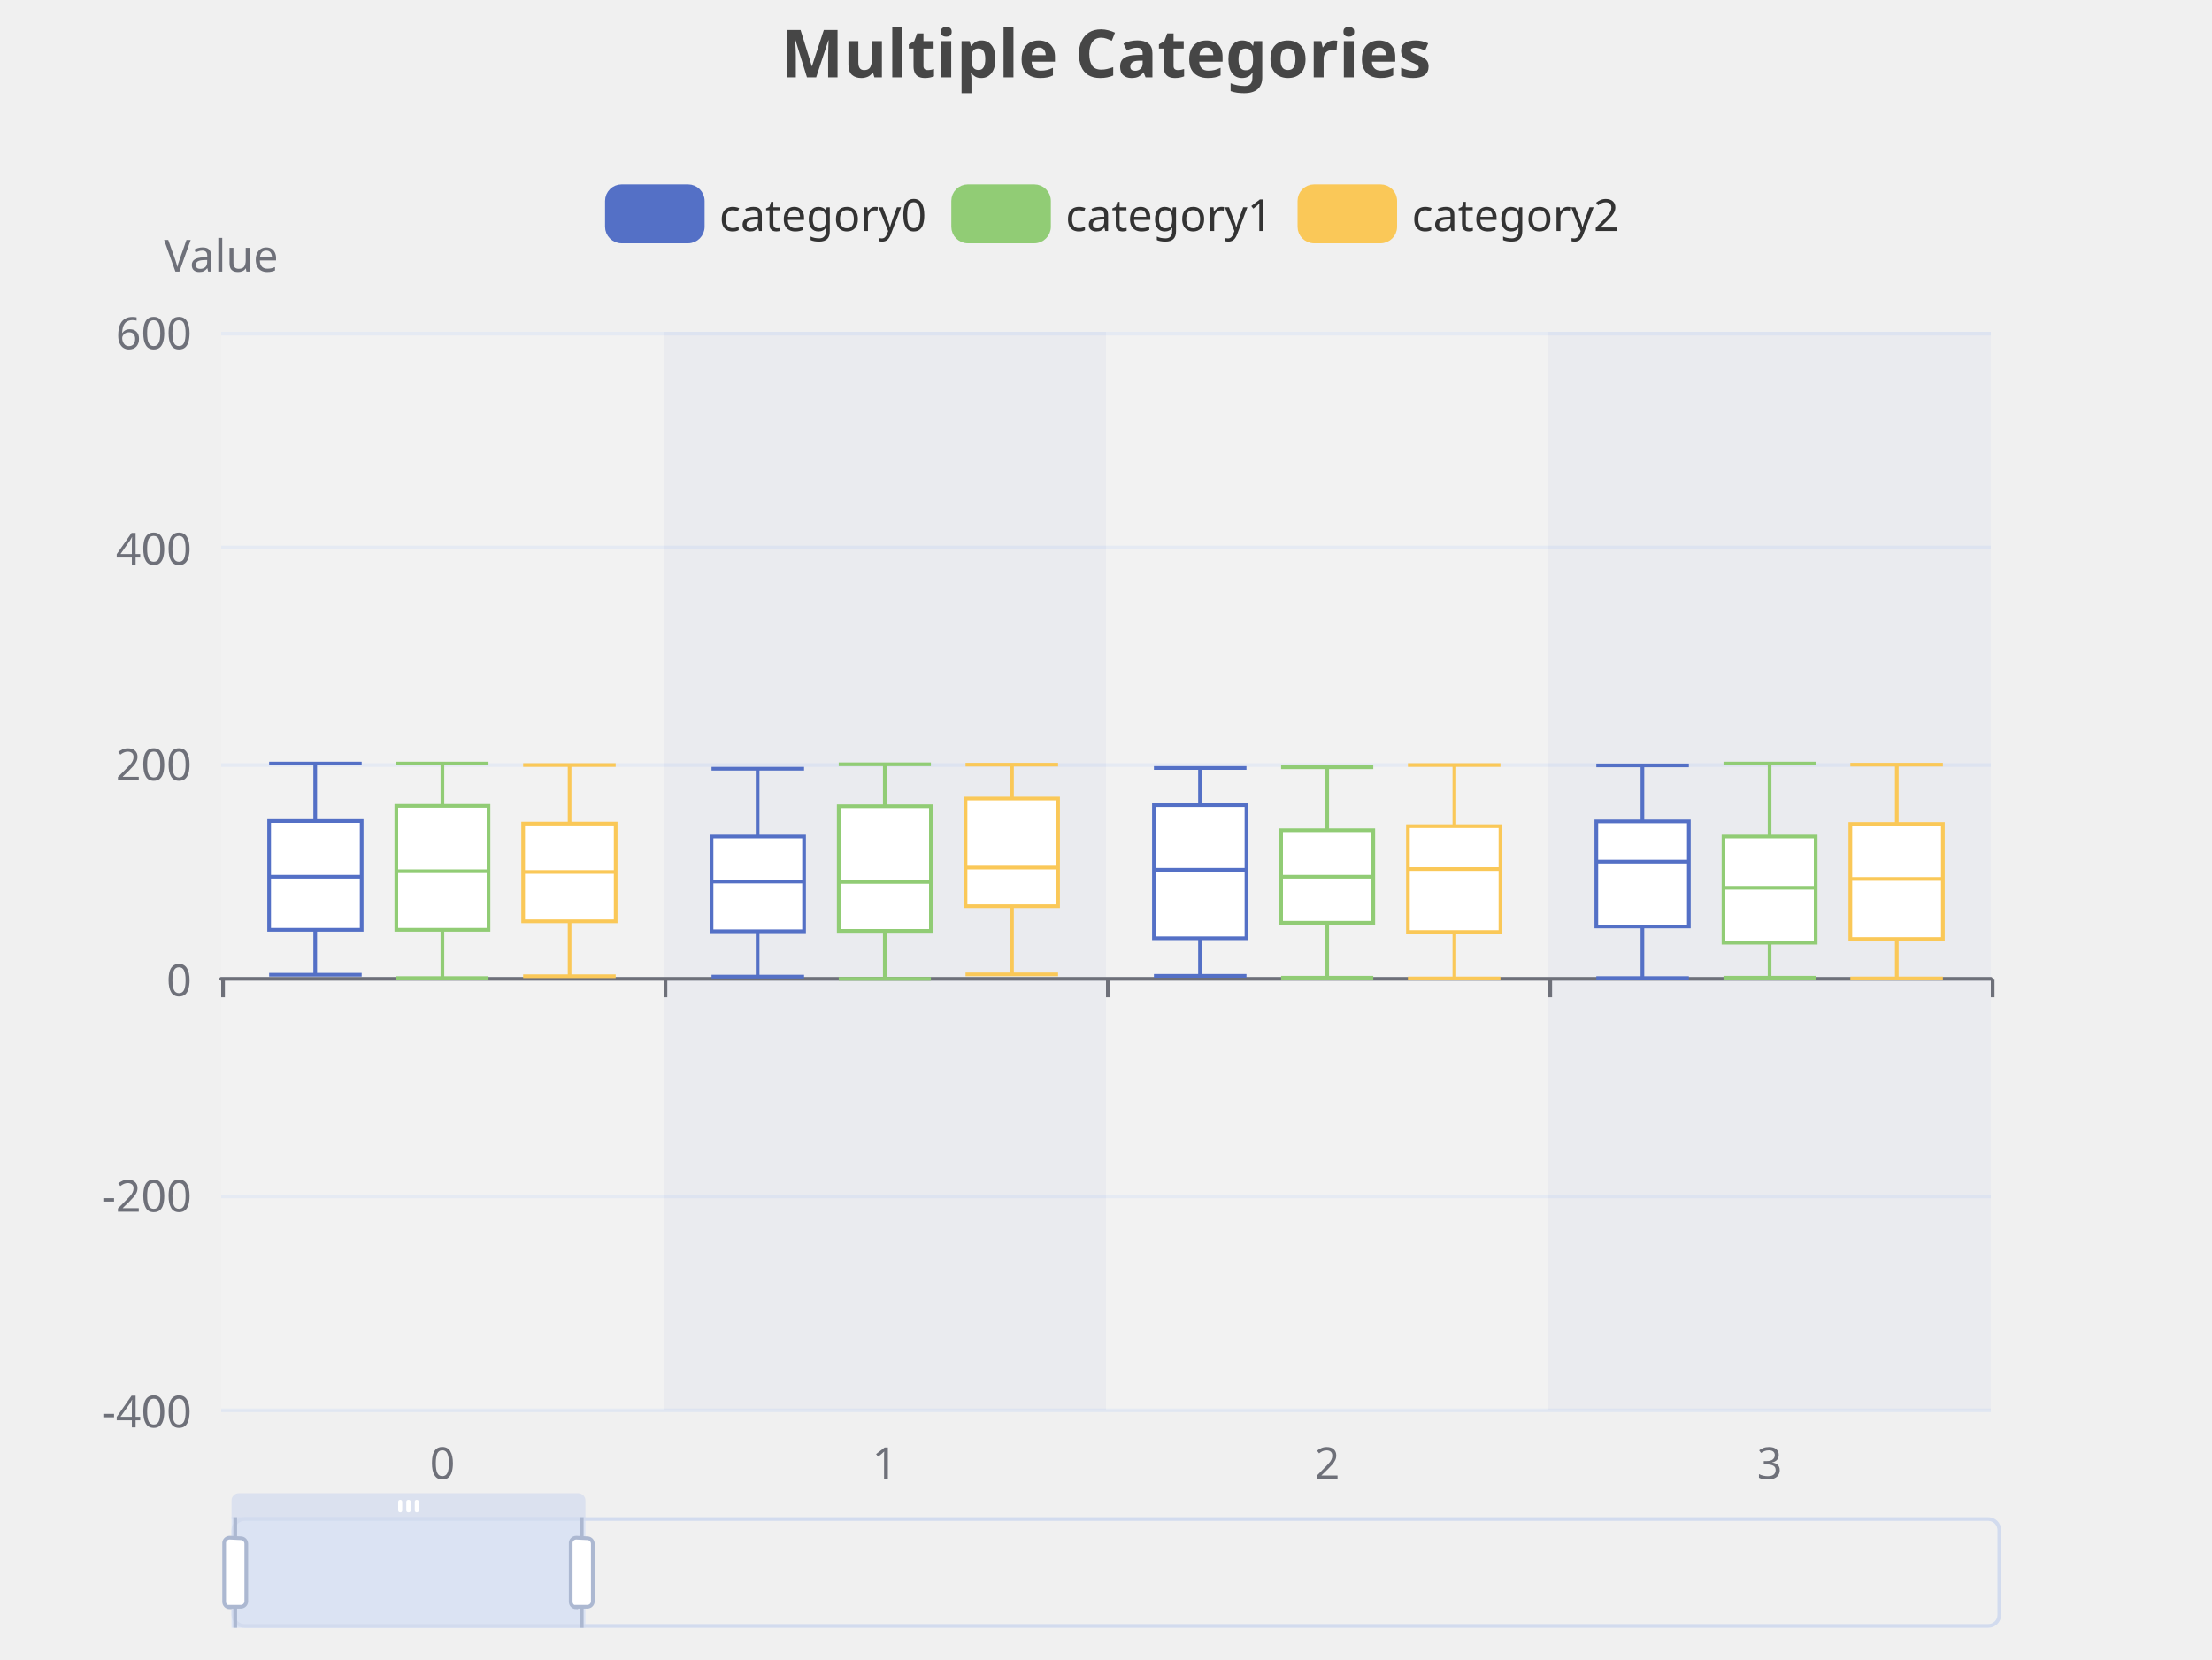
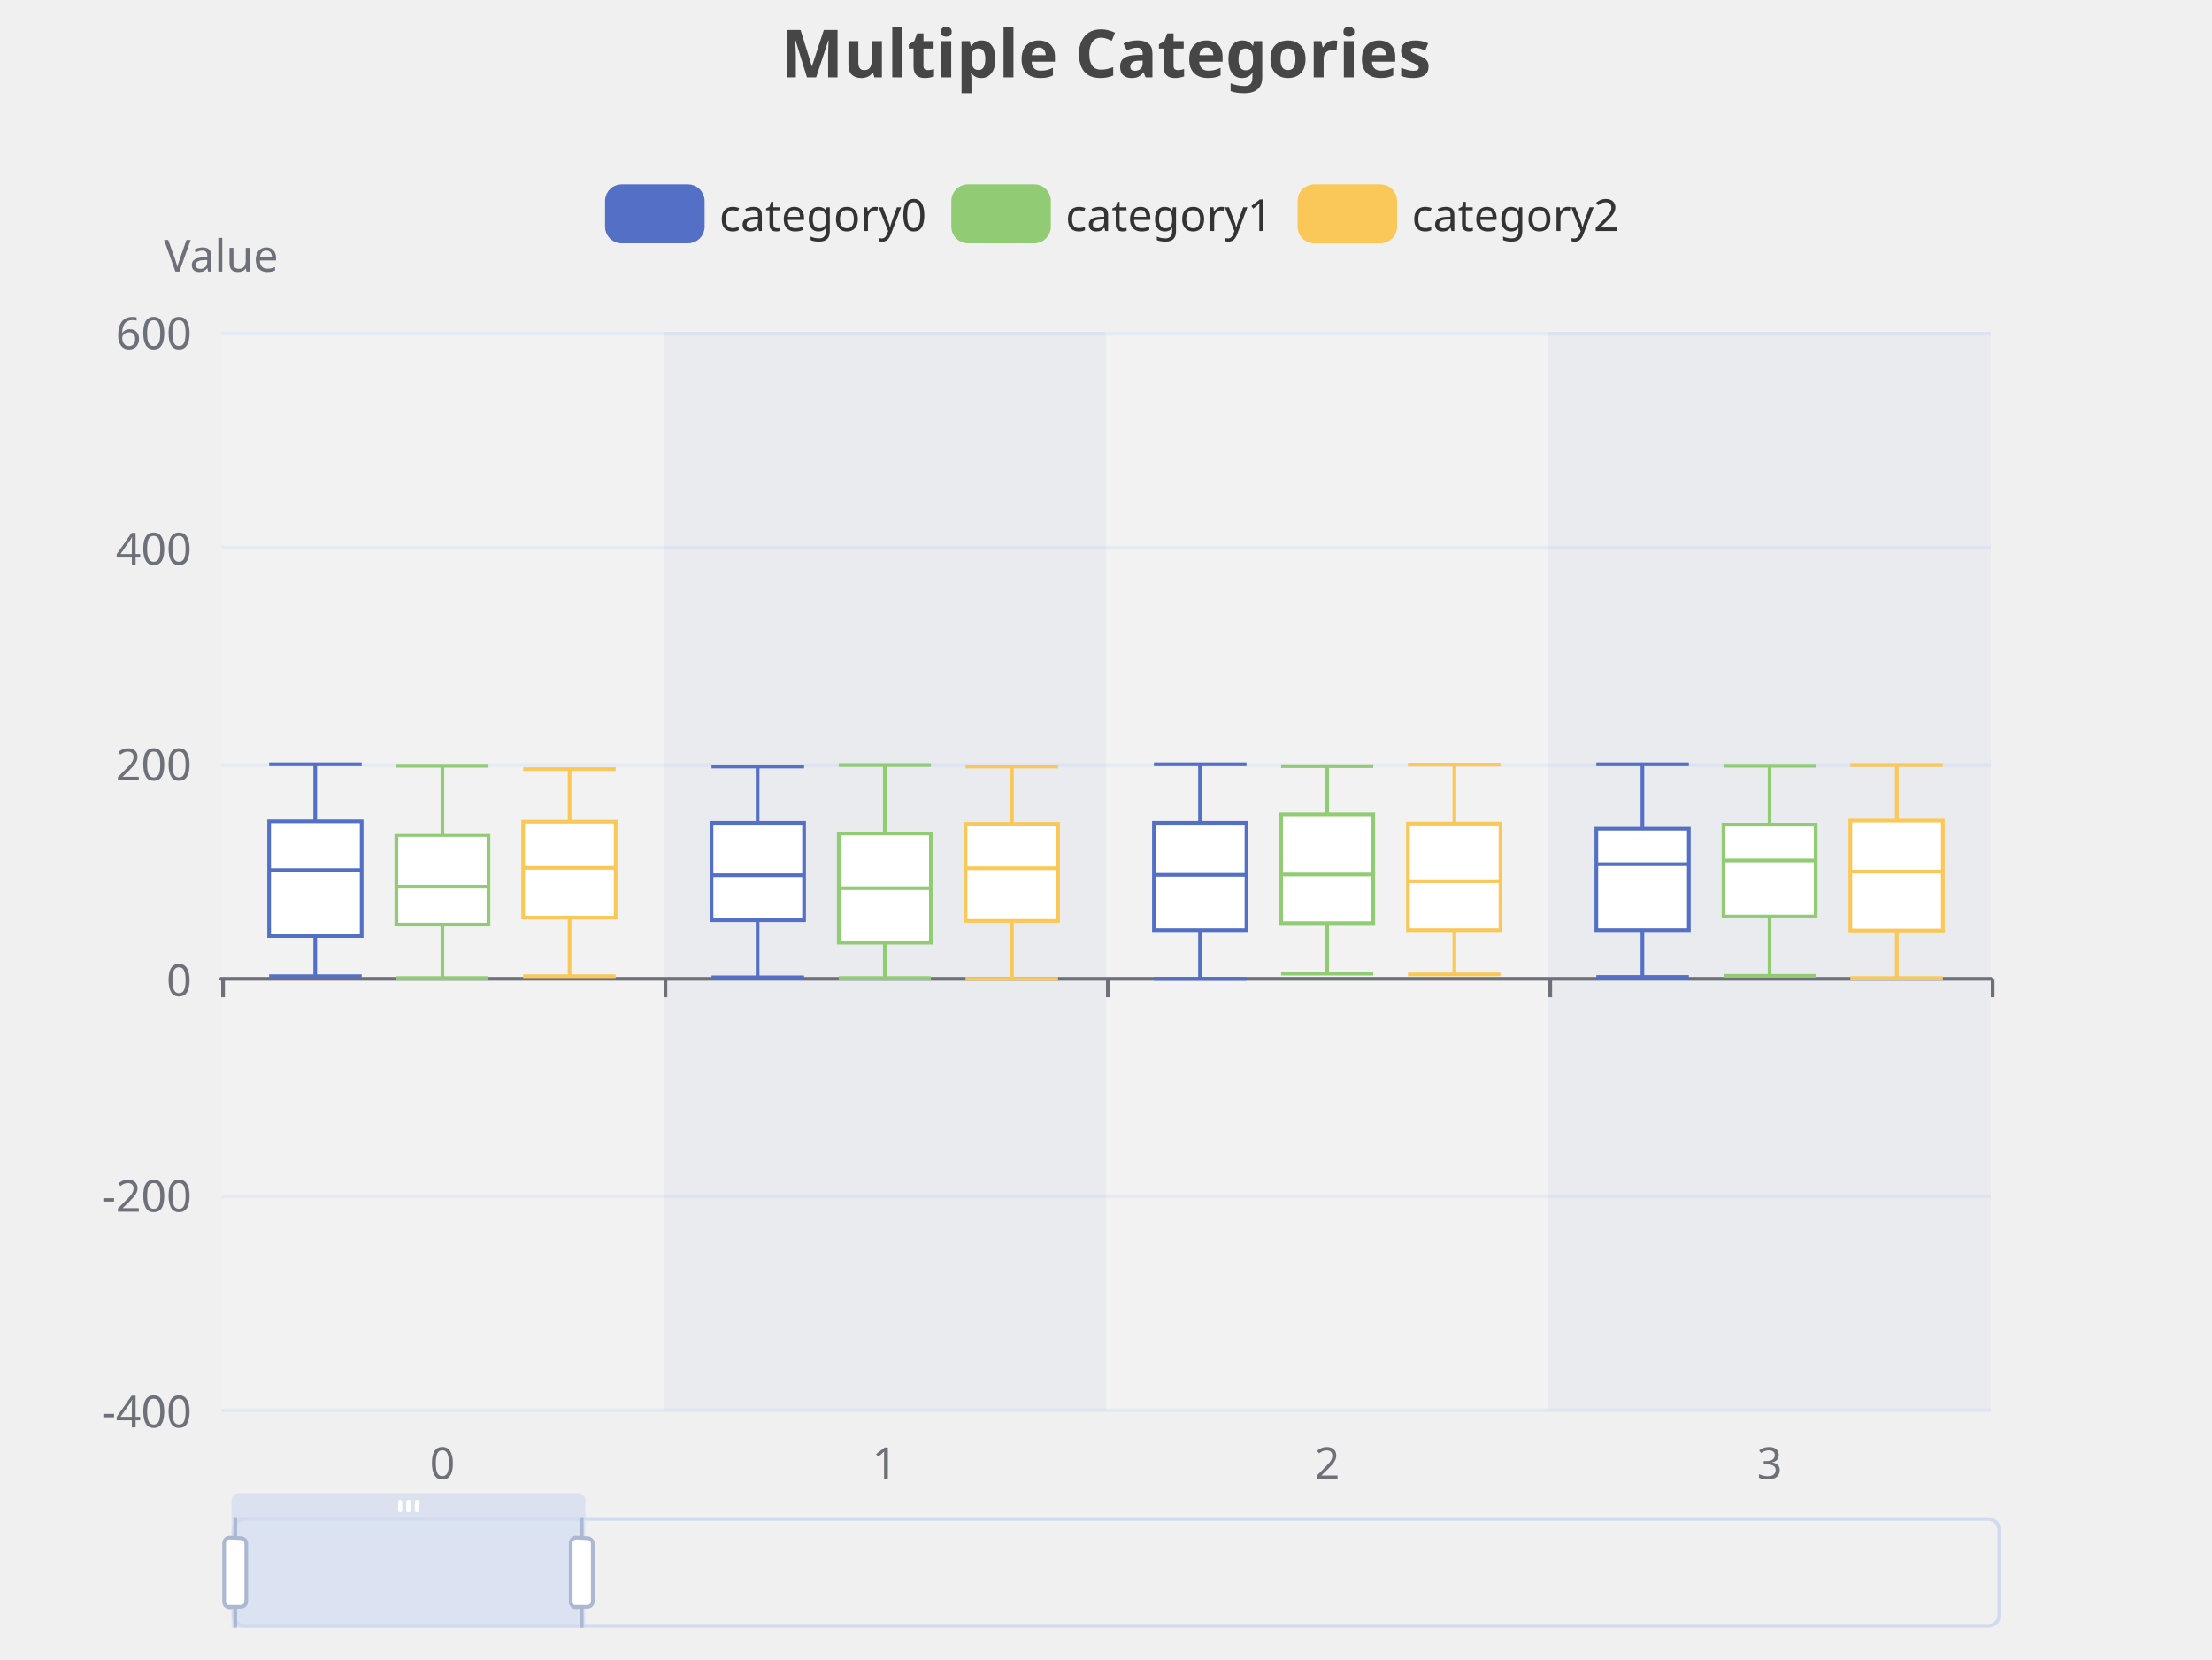
<svg xmlns="http://www.w3.org/2000/svg" width="600" height="450" version="1.1" baseProfile="full" viewBox="0 0 600 450">
-   <rect width="600" height="450" x="0" y="0" id="0" fill="none" />
-   <path d="M60 382.5L540 382.5" fill="none" stroke="#E0E6F1" />
-   <path d="M60 324.5L540 324.5" fill="none" stroke="#E0E6F1" />
-   <path d="M60 265.5L540 265.5" fill="none" stroke="#E0E6F1" />
-   <path d="M60 207.5L540 207.5" fill="none" stroke="#E0E6F1" />
-   <path d="M60 148.5L540 148.5" fill="none" stroke="#E0E6F1" />
-   <path d="M60 90.5L540 90.5" fill="none" stroke="#E0E6F1" />
-   <path d="M60 90l120 0l0 292.5l-120 0Z" fill="rgb(250,250,250)" fill-opacity="0.2" />
-   <path d="M180 90l120 0l0 292.5l-120 0Z" fill="rgb(210,219,238)" fill-opacity="0.2" />
-   <path d="M300 90l120 0l0 292.5l-120 0Z" fill="rgb(250,250,250)" fill-opacity="0.2" />
-   <path d="M420 90l120 0l0 292.5l-120 0Z" fill="rgb(210,219,238)" fill-opacity="0.2" />
+   <rect width="600" height="450" x="0" y="0" fill="none" />
+   <path d="M60 382.5L540 382.5" fill="transparent" stroke="#E0E6F1" class="zr13-cls-45" />
+   <path d="M60 324.5L540 324.5" fill="transparent" stroke="#E0E6F1" class="zr13-cls-45" />
+   <path d="M60 265.5L540 265.5" fill="transparent" stroke="#E0E6F1" class="zr13-cls-45" />
+   <path d="M60 207.5L540 207.5" fill="transparent" stroke="#E0E6F1" class="zr13-cls-45" />
+   <path d="M60 148.5L540 148.5" fill="transparent" stroke="#E0E6F1" class="zr13-cls-45" />
+   <path d="M60 90.5L540 90.5" fill="transparent" stroke="#E0E6F1" class="zr13-cls-45" />
+   <path d="M60 90l120 0l0 292.5l-120 0Z" fill="rgb(250,250,250)" fill-opacity="0.2" class="zr13-cls-45" />
+   <path d="M180 90l120 0l0 292.5l-120 0Z" fill="rgb(210,219,238)" fill-opacity="0.2" class="zr13-cls-45" />
+   <path d="M300 90l120 0l0 292.5l-120 0Z" fill="rgb(250,250,250)" fill-opacity="0.2" class="zr13-cls-45" />
+   <path d="M420 90l120 0l0 292.5l-120 0Z" fill="rgb(210,219,238)" fill-opacity="0.2" class="zr13-cls-45" />
  <text dominant-baseline="central" text-anchor="middle" style="font-size:12px;font-family:sans-serif;" y="-6" transform="translate(60 75)" fill="#6E7079">Value</text>
-   <path d="M60 265.5L540 265.5" fill="none" stroke="#6E7079" stroke-linecap="round" />
-   <path d="M60.5 265.5L60.5 270.5" fill="none" stroke="#6E7079" />
-   <path d="M180.5 265.5L180.5 270.5" fill="none" stroke="#6E7079" />
-   <path d="M300.5 265.5L300.5 270.5" fill="none" stroke="#6E7079" />
-   <path d="M420.5 265.5L420.5 270.5" fill="none" stroke="#6E7079" />
-   <path d="M540.5 265.5L540.5 270.5" fill="none" stroke="#6E7079" />
+   <path d="M60 265.5L540 265.5" fill="transparent" stroke="#6E7079" stroke-linecap="round" class="zr13-cls-45" />
+   <path d="M60.5 265.5L60.5 270.5" fill="transparent" stroke="#6E7079" class="zr13-cls-45" />
+   <path d="M180.5 265.5L180.5 270.5" fill="transparent" stroke="#6E7079" class="zr13-cls-45" />
+   <path d="M300.5 265.5L300.5 270.5" fill="transparent" stroke="#6E7079" class="zr13-cls-45" />
+   <path d="M420.5 265.5L420.5 270.5" fill="transparent" stroke="#6E7079" class="zr13-cls-45" />
+   <path d="M540.5 265.5L540.5 270.5" fill="transparent" stroke="#6E7079" class="zr13-cls-45" />
  <text dominant-baseline="central" text-anchor="end" style="font-size:12px;font-family:sans-serif;" transform="translate(52 382.5)" fill="#6E7079">-400</text>
  <text dominant-baseline="central" text-anchor="end" style="font-size:12px;font-family:sans-serif;" transform="translate(52 324)" fill="#6E7079">-200</text>
  <text dominant-baseline="central" text-anchor="end" style="font-size:12px;font-family:sans-serif;" transform="translate(52 265.5)" fill="#6E7079">0</text>
  <text dominant-baseline="central" text-anchor="end" style="font-size:12px;font-family:sans-serif;" transform="translate(52 207)" fill="#6E7079">200</text>
  <text dominant-baseline="central" text-anchor="end" style="font-size:12px;font-family:sans-serif;" transform="translate(52 148.5)" fill="#6E7079">400</text>
  <text dominant-baseline="central" text-anchor="end" style="font-size:12px;font-family:sans-serif;" transform="translate(52 90)" fill="#6E7079">600</text>
  <text dominant-baseline="central" text-anchor="middle" style="font-size:12px;font-family:sans-serif;" y="6" transform="translate(120 390.5)" fill="#6E7079">0</text>
  <text dominant-baseline="central" text-anchor="middle" style="font-size:12px;font-family:sans-serif;" y="6" transform="translate(240 390.5)" fill="#6E7079">1</text>
  <text dominant-baseline="central" text-anchor="middle" style="font-size:12px;font-family:sans-serif;" y="6" transform="translate(360 390.5)" fill="#6E7079">2</text>
  <text dominant-baseline="central" text-anchor="middle" style="font-size:12px;font-family:sans-serif;" y="6" transform="translate(480 390.5)" fill="#6E7079">3</text>
-   <path d="M73 252.2L98.1 252.2L98.1 222.7L73 222.7ZM85.5 264.4L85.5 252.2M85.5 207.1L85.5 222.7M73 264.4L98.1 264.4M73 207.1L98.1 207.1M73 237.8L98.1 237.8" fill="#fff" stroke="#5470c6" />
-   <path d="M193 252.6L218.1 252.6L218.1 226.9L193 226.9ZM205.5 264.9L205.5 252.6M205.5 208.5L205.5 226.9M193 264.9L218.1 264.9M193 208.5L218.1 208.5M193 239.1L218.1 239.1" fill="#fff" stroke="#5470c6" />
-   <path d="M313 254.5L338.1 254.5L338.1 218.4L313 218.4ZM325.5 264.7L325.5 254.5M325.5 208.3L325.5 218.4M313 264.7L338.1 264.7M313 208.3L338.1 208.3M313 235.9L338.1 235.9" fill="#fff" stroke="#5470c6" />
-   <path d="M433 251.3L458.1 251.3L458.1 222.8L433 222.8ZM445.5 265.3L445.5 251.3M445.5 207.6L445.5 222.8M433 265.3L458.1 265.3M433 207.6L458.1 207.6M433 233.7L458.1 233.7" fill="#fff" stroke="#5470c6" />
-   <path d="M107.5 252.2L132.5 252.2L132.5 218.6L107.5 218.6ZM120 265.3L120 252.2M120 207.1L120 218.6M107.5 265.3L132.5 265.3M107.5 207.1L132.5 207.1M107.5 236.3L132.5 236.3" fill="#fff" stroke="#91cc75" />
-   <path d="M227.5 252.5L252.5 252.5L252.5 218.7L227.5 218.7ZM240 265.5L240 252.5M240 207.3L240 218.7M227.5 265.5L252.5 265.5M227.5 207.3L252.5 207.3M227.5 239.2L252.5 239.2" fill="#fff" stroke="#91cc75" />
-   <path d="M347.5 250.3L372.5 250.3L372.5 225.2L347.5 225.2ZM360 265.2L360 250.3M360 208.1L360 225.2M347.5 265.2L372.5 265.2M347.5 208.1L372.5 208.1M347.5 237.8L372.5 237.8" fill="#fff" stroke="#91cc75" />
-   <path d="M467.5 255.7L492.5 255.7L492.5 226.9L467.5 226.9ZM480 265.2L480 255.7M480 207.1L480 226.9M467.5 265.2L492.5 265.2M467.5 207.1L492.5 207.1M467.5 240.8L492.5 240.8" fill="#fff" stroke="#91cc75" />
-   <path d="M141.9 249.9L167 249.9L167 223.4L141.9 223.4ZM154.5 264.8L154.5 249.9M154.5 207.5L154.5 223.4M141.9 264.8L167 264.8M141.9 207.5L167 207.5M141.9 236.5L167 236.5" fill="#fff" stroke="#fac858" />
-   <path d="M261.9 245.8L287 245.8L287 216.6L261.9 216.6ZM274.5 264.3L274.5 245.8M274.5 207.4L274.5 216.6M261.9 264.3L287 264.3M261.9 207.4L287 207.4M261.9 235.3L287 235.3" fill="#fff" stroke="#fac858" />
-   <path d="M381.9 252.8L407 252.8L407 224.1L381.9 224.1ZM394.5 265.4L394.5 252.8M394.5 207.5L394.5 224.1M381.9 265.4L407 265.4M381.9 207.5L407 207.5M381.9 235.7L407 235.7" fill="#fff" stroke="#fac858" />
-   <path d="M501.9 254.7L527 254.7L527 223.5L501.9 223.5ZM514.5 265.4L514.5 254.7M514.5 207.4L514.5 223.5M501.9 265.4L527 265.4M501.9 207.4L527 207.4M501.9 238.4L527 238.4" fill="#fff" stroke="#fac858" />
-   <path d="M0 0l480 0l0 30l-480 0Z" transform="matrix(1,0,0,-1,62.8,441.5)" fill="rgb(47,69,84)" fill-opacity="0" />
-   <path d="M-5 -5l281.8 0l0 26l-281.8 0Z" transform="translate(164.12 50)" fill="rgb(0,0,0)" fill-opacity="0" stroke="#ccc" stroke-width="0" />
-   <path d="M3.5 0L21.5 0A3.5 3.5 0 0 1 25 3.5L25 10.5A3.5 3.5 0 0 1 21.5 14L3.5 14A3.5 3.5 0 0 1 0 10.5L0 3.5A3.5 3.5 0 0 1 3.5 0" transform="translate(165.12 51)" fill="#5470c6" stroke="#5470c6" stroke-width="2" stroke-linecap="butt" stroke-miterlimit="10" />
+   <path d="M73 253.9L98.1 253.9L98.1 222.8L73 222.8ZM85.5 264.8L85.5 253.9M85.5 207.3L85.5 222.8M73 264.8L98.1 264.8M73 207.3L98.1 207.3M73 236L98.1 236" fill="#fff" stroke="#5470c6" ecmeta_series_index="0" ecmeta_data_index="0" ecmeta_ssr_type="chart" class="zr13-cls-46" />
+   <path d="M193 249.6L218.1 249.6L218.1 223.2L193 223.2ZM205.5 265.1L205.5 249.6M205.5 207.9L205.5 223.2M193 265.1L218.1 265.1M193 207.9L218.1 207.9M193 237.4L218.1 237.4" fill="#fff" stroke="#5470c6" ecmeta_series_index="0" ecmeta_data_index="1" ecmeta_ssr_type="chart" class="zr13-cls-46" />
+   <path d="M313 252.3L338.1 252.3L338.1 223.2L313 223.2ZM325.5 265.5L325.5 252.3M325.5 207.3L325.5 223.2M313 265.5L338.1 265.5M313 207.3L338.1 207.3M313 237.3L338.1 237.3" fill="#fff" stroke="#5470c6" ecmeta_series_index="0" ecmeta_data_index="2" ecmeta_ssr_type="chart" class="zr13-cls-46" />
+   <path d="M433 252.3L458.1 252.3L458.1 224.8L433 224.8ZM445.5 265L445.5 252.3M445.5 207.3L445.5 224.8M433 265L458.1 265M433 207.3L458.1 207.3M433 234.4L458.1 234.4" fill="#fff" stroke="#5470c6" ecmeta_series_index="0" ecmeta_data_index="3" ecmeta_ssr_type="chart" class="zr13-cls-46" />
+   <path d="M107.5 250.8L132.5 250.8L132.5 226.5L107.5 226.5ZM120 265.3L120 250.8M120 207.7L120 226.5M107.5 265.3L132.5 265.3M107.5 207.7L132.5 207.7M107.5 240.5L132.5 240.5" fill="#fff" stroke="#91cc75" ecmeta_series_index="1" ecmeta_data_index="0" ecmeta_ssr_type="chart" class="zr13-cls-46" />
+   <path d="M227.5 255.7L252.5 255.7L252.5 226.1L227.5 226.1ZM240 265.3L240 255.7M240 207.5L240 226.1M227.5 265.3L252.5 265.3M227.5 207.5L252.5 207.5M227.5 240.9L252.5 240.9" fill="#fff" stroke="#91cc75" ecmeta_series_index="1" ecmeta_data_index="1" ecmeta_ssr_type="chart" class="zr13-cls-46" />
+   <path d="M347.5 250.4L372.5 250.4L372.5 220.9L347.5 220.9ZM360 264.1L360 250.4M360 207.8L360 220.9M347.5 264.1L372.5 264.1M347.5 207.8L372.5 207.8M347.5 237.2L372.5 237.2" fill="#fff" stroke="#91cc75" ecmeta_series_index="1" ecmeta_data_index="2" ecmeta_ssr_type="chart" class="zr13-cls-46" />
+   <path d="M467.5 248.6L492.5 248.6L492.5 223.7L467.5 223.7ZM480 264.7L480 248.6M480 207.7L480 223.7M467.5 264.7L492.5 264.7M467.5 207.7L492.5 207.7M467.5 233.4L492.5 233.4" fill="#fff" stroke="#91cc75" ecmeta_series_index="1" ecmeta_data_index="3" ecmeta_ssr_type="chart" class="zr13-cls-46" />
+   <path d="M141.9 248.9L167 248.9L167 222.9L141.9 222.9ZM154.5 264.8L154.5 248.9M154.5 208.6L154.5 222.9M141.9 264.8L167 264.8M141.9 208.6L167 208.6M141.9 235.4L167 235.4" fill="#fff" stroke="#fac858" ecmeta_series_index="2" ecmeta_data_index="0" ecmeta_ssr_type="chart" class="zr13-cls-46" />
+   <path d="M261.9 249.8L287 249.8L287 223.5L261.9 223.5ZM274.5 265.5L274.5 249.8M274.5 207.9L274.5 223.5M261.9 265.5L287 265.5M261.9 207.9L287 207.9M261.9 235.5L287 235.5" fill="#fff" stroke="#fac858" ecmeta_series_index="2" ecmeta_data_index="1" ecmeta_ssr_type="chart" class="zr13-cls-46" />
+   <path d="M381.9 252.3L407 252.3L407 223.4L381.9 223.4ZM394.5 264.3L394.5 252.3M394.5 207.4L394.5 223.4M381.9 264.3L407 264.3M381.9 207.4L407 207.4M381.9 239L407 239" fill="#fff" stroke="#fac858" ecmeta_series_index="2" ecmeta_data_index="2" ecmeta_ssr_type="chart" class="zr13-cls-46" />
+   <path d="M501.9 252.4L527 252.4L527 222.6L501.9 222.6ZM514.5 265.3L514.5 252.4M514.5 207.5L514.5 222.6M501.9 265.3L527 265.3M501.9 207.5L527 207.5M501.9 236.4L527 236.4" fill="#fff" stroke="#fac858" ecmeta_series_index="2" ecmeta_data_index="3" ecmeta_ssr_type="chart" class="zr13-cls-46" />
+   <path d="M0 0l480 0l0 30l-480 0Z" transform="matrix(1,0,0,-1,62.8,441.5)" fill="rgb(47,69,84)" fill-opacity="0" class="zr13-cls-45" />
+   <path d="M-5 -5l281.8 0l0 26l-281.8 0Z" transform="translate(164.12 50)" fill="rgb(0,0,0)" fill-opacity="0" stroke="#ccc" stroke-width="0" class="zr13-cls-45" />
+   <path d="M3.5 0L21.5 0A3.5 3.5 0 0 1 25 3.5L25 10.5A3.5 3.5 0 0 1 21.5 14L3.5 14A3.5 3.5 0 0 1 0 10.5L0 3.5A3.5 3.5 0 0 1 3.5 0" transform="translate(165.12 51)" fill="#5470c6" stroke="#5470c6" stroke-width="2" stroke-linecap="butt" stroke-miterlimit="10" ecmeta_series_index="0" ecmeta_data_index="0" ecmeta_ssr_type="legend" ecmeta_silent="true" class="zr13-cls-45" />
  <text dominant-baseline="central" text-anchor="start" style="font-size:12px;font-family:sans-serif;" x="30" y="7" transform="translate(165.12 51)" fill="#333">category0</text>
-   <path d="M3.5 0L21.5 0A3.5 3.5 0 0 1 25 3.5L25 10.5A3.5 3.5 0 0 1 21.5 14L3.5 14A3.5 3.5 0 0 1 0 10.5L0 3.5A3.5 3.5 0 0 1 3.5 0" transform="translate(259.04 51)" fill="#91cc75" stroke="#91cc75" stroke-width="2" stroke-linecap="butt" stroke-miterlimit="10" />
+   <path d="M-1 -1l83.9 0l0 16l-83.9 0Z" transform="translate(165.12 51)" fill="transparent" ecmeta_series_index="0" ecmeta_data_index="0" ecmeta_ssr_type="legend" class="zr13-cls-47" />
+   <path d="M3.5 0L21.5 0A3.5 3.5 0 0 1 25 3.5L25 10.5A3.5 3.5 0 0 1 21.5 14L3.5 14A3.5 3.5 0 0 1 0 10.5L0 3.5A3.5 3.5 0 0 1 3.5 0" transform="translate(259.04 51)" fill="#91cc75" stroke="#91cc75" stroke-width="2" stroke-linecap="butt" stroke-miterlimit="10" ecmeta_series_index="1" ecmeta_data_index="1" ecmeta_ssr_type="legend" ecmeta_silent="true" class="zr13-cls-45" />
  <text dominant-baseline="central" text-anchor="start" style="font-size:12px;font-family:sans-serif;" x="30" y="7" transform="translate(259.04 51)" fill="#333">category1</text>
-   <path d="M3.5 0L21.5 0A3.5 3.5 0 0 1 25 3.5L25 10.5A3.5 3.5 0 0 1 21.5 14L3.5 14A3.5 3.5 0 0 1 0 10.5L0 3.5A3.5 3.5 0 0 1 3.5 0" transform="translate(352.96 51)" fill="#fac858" stroke="#fac858" stroke-width="2" stroke-linecap="butt" stroke-miterlimit="10" />
+   <path d="M-1 -1l83.9 0l0 16l-83.9 0Z" transform="translate(259.04 51)" fill="transparent" ecmeta_series_index="1" ecmeta_data_index="1" ecmeta_ssr_type="legend" class="zr13-cls-47" />
+   <path d="M3.5 0L21.5 0A3.5 3.5 0 0 1 25 3.5L25 10.5A3.5 3.5 0 0 1 21.5 14L3.5 14A3.5 3.5 0 0 1 0 10.5L0 3.5A3.5 3.5 0 0 1 3.5 0" transform="translate(352.96 51)" fill="#fac858" stroke="#fac858" stroke-width="2" stroke-linecap="butt" stroke-miterlimit="10" ecmeta_series_index="2" ecmeta_data_index="2" ecmeta_ssr_type="legend" ecmeta_silent="true" class="zr13-cls-45" />
  <text dominant-baseline="central" text-anchor="start" style="font-size:12px;font-family:sans-serif;" x="30" y="7" transform="translate(352.96 51)" fill="#333">category2</text>
-   <path d="M0 0l480 0l0 30l-480 0Z" transform="matrix(1,0,0,-1,62.8,441.5)" fill="none" />
-   <path d="M0 0l96 0l0 30l-96 0Z" transform="matrix(1,0,0,-1,62.8,441.5)" fill="rgb(135,175,255)" fill-opacity="0.2" />
-   <path d="M3.5 0.5L476.5 0.5A3 3 0 0 1 479.5 3.5L479.5 26.5A3 3 0 0 1 476.5 29.5L3.5 29.5A3 3 0 0 1 0.5 26.5L0.5 3.5A3 3 0 0 1 3.5 0.5" transform="matrix(1,0,0,-1,62.8,441.5)" fill="rgb(0,0,0)" fill-opacity="0" stroke="#d2dbee" />
-   <path d="M0 29.5L96 29.5L96 34.5A2 2 0 0 1 94 36.5L2 36.5A2 2 0 0 1 0 34.5L0 29.5" transform="matrix(1,0,0,-1,62.8,441.5)" fill="#D2DBEE" fill-opacity="0.7" />
-   <path d="M-2.2 -1.7C-1.9 -1.7 -1.7 -1.5 -1.7 -1.1L-1.7 1.1C-1.7 1.5 -1.9 1.7 -2.2 1.7C-2.6 1.7 -2.8 1.5 -2.8 1.1L-2.8 -1.1C-2.8 -1.5 -2.6 -1.7 -2.2 -1.7ZM0 -1.7C0.4 -1.7 0.6 -1.5 0.6 -1.1L0.6 1.1C0.6 1.5 0.4 1.7 0 1.7C-0.4 1.7 -0.6 1.5 -0.6 1.1L-0.6 -1.1C-0.6 -1.5 -0.4 -1.7 0 -1.7ZM2.2 -1.7C2.6 -1.7 2.8 -1.5 2.8 -1.1L2.8 1.1C2.8 1.5 2.6 1.7 2.2 1.7C1.9 1.7 1.7 1.5 1.7 1.1L1.7 -1.1C1.7 -1.5 1.9 -1.7 2.2 -1.7Z" transform="matrix(1,0,0,-1,110.8,408.5)" fill="#fff" />
-   <path d="M0 1.63L0 2M0 0L0 0.38M-0.1 0.38L0.1 0.38A0.1 0.1 0 0 1 0.2 0.47L0.2 1.52A0.1 0.1 0 0 1 0.1 1.62L-0.1 1.63A0.1 0.1 0 0 1 -0.2 1.52L-0.2 0.47A0.1 0.1 0 0 1 -0.1 0.37Z" transform="matrix(15,0,0,-15,63.8,441.5)" fill="#fff" stroke="#ACB8D1" stroke-width="0.067" />
-   <path d="M0 1.63L0 2M0 0L0 0.38M-0.1 0.38L0.1 0.38A0.1 0.1 0 0 1 0.2 0.47L0.2 1.52A0.1 0.1 0 0 1 0.1 1.62L-0.1 1.63A0.1 0.1 0 0 1 -0.2 1.52L-0.2 0.47A0.1 0.1 0 0 1 -0.1 0.37Z" transform="matrix(15,0,0,-15,157.8,441.5)" fill="#fff" stroke="#ACB8D1" stroke-width="0.067" />
-   <path d="M-82.2 -5l164.4 0l0 28l-164.4 0Z" transform="translate(300 5)" fill="rgb(0,0,0)" fill-opacity="0" stroke="#ccc" stroke-width="0" />
+   <path d="M-1 -1l83.9 0l0 16l-83.9 0Z" transform="translate(352.96 51)" fill="transparent" ecmeta_series_index="2" ecmeta_data_index="2" ecmeta_ssr_type="legend" class="zr13-cls-47" />
+   <path d="M0 0l480 0l0 30l-480 0Z" transform="matrix(1,0,0,-1,62.8,441.5)" fill="transparent" class="zr13-cls-47" />
+   <path d="M0 0l96 0l0 30l-96 0Z" transform="matrix(1,0,0,-1,62.8,441.5)" fill="rgb(135,175,255)" fill-opacity="0.2" class="zr13-cls-45" />
+   <path d="M3.5 0.5L476.5 0.5A3 3 0 0 1 479.5 3.5L479.5 26.5A3 3 0 0 1 476.5 29.5L3.5 29.5A3 3 0 0 1 0.5 26.5L0.5 3.5A3 3 0 0 1 3.5 0.5" transform="matrix(1,0,0,-1,62.8,441.5)" fill="rgb(0,0,0)" fill-opacity="0" stroke="#d2dbee" class="zr13-cls-45" />
+   <path d="M0 29.5L96 29.5L96 34.5A2 2 0 0 1 94 36.5L2 36.5A2 2 0 0 1 0 34.5L0 29.5" transform="matrix(1,0,0,-1,62.8,441.5)" fill="#D2DBEE" fill-opacity="0.7" class="zr13-cls-45" />
+   <path d="M-2.2 -1.7C-1.9 -1.7 -1.7 -1.5 -1.7 -1.1L-1.7 1.1C-1.7 1.5 -1.9 1.7 -2.2 1.7C-2.6 1.7 -2.8 1.5 -2.8 1.1L-2.8 -1.1C-2.8 -1.5 -2.6 -1.7 -2.2 -1.7ZM0 -1.7C0.4 -1.7 0.6 -1.5 0.6 -1.1L0.6 1.1C0.6 1.5 0.4 1.7 0 1.7C-0.4 1.7 -0.6 1.5 -0.6 1.1L-0.6 -1.1C-0.6 -1.5 -0.4 -1.7 0 -1.7ZM2.2 -1.7C2.6 -1.7 2.8 -1.5 2.8 -1.1L2.8 1.1C2.8 1.5 2.6 1.7 2.2 1.7C1.9 1.7 1.7 1.5 1.7 1.1L1.7 -1.1C1.7 -1.5 1.9 -1.7 2.2 -1.7Z" transform="matrix(1,0,0,-1,110.8,408.5)" fill="#fff" class="zr13-cls-45" />
+   <path d="M0 1.63L0 2M0 0L0 0.38M-0.1 0.38L0.1 0.38A0.1 0.1 0 0 1 0.2 0.47L0.2 1.52A0.1 0.1 0 0 1 0.1 1.62L-0.1 1.63A0.1 0.1 0 0 1 -0.2 1.52L-0.2 0.47A0.1 0.1 0 0 1 -0.1 0.37Z" transform="matrix(15,0,0,-15,63.8,441.5)" fill="#fff" stroke="#ACB8D1" stroke-width="0.067" class="zr13-cls-48" />
+   <path d="M0 1.63L0 2M0 0L0 0.38M-0.1 0.38L0.1 0.38A0.1 0.1 0 0 1 0.2 0.47L0.2 1.52A0.1 0.1 0 0 1 0.1 1.62L-0.1 1.63A0.1 0.1 0 0 1 -0.2 1.52L-0.2 0.47A0.1 0.1 0 0 1 -0.1 0.37Z" transform="matrix(15,0,0,-15,157.8,441.5)" fill="#fff" stroke="#ACB8D1" stroke-width="0.067" class="zr13-cls-48" />
+   <path d="M-82.2 -5l164.4 0l0 28l-164.4 0Z" transform="translate(300 5)" fill="rgb(0,0,0)" fill-opacity="0" stroke="#ccc" stroke-width="0" class="zr13-cls-45" />
  <text dominant-baseline="central" text-anchor="middle" style="font-size:18px;font-family:sans-serif;font-weight:bold;" xml:space="preserve" y="9" transform="translate(300 5)" fill="#464646">Multiple Categories</text>
+   <style>
+ .zr13-cls-45:hover {
+ pointer-events:none;
+ }
+ .zr13-cls-46:hover {
+ cursor:pointer;
+ fill:rgba(255,255,255,1);
+ stroke-width:2;
+ }
+ .zr13-cls-47:hover {
+ cursor:pointer;
+ fill:rgba(0,0,0,0);
+ }
+ .zr13-cls-48:hover {
+ cursor:pointer;
+ fill:rgba(255,255,255,1);
+ stroke:#8FB0F7;
+ }
+ 
+ 
+ 
+ </style>
</svg>
